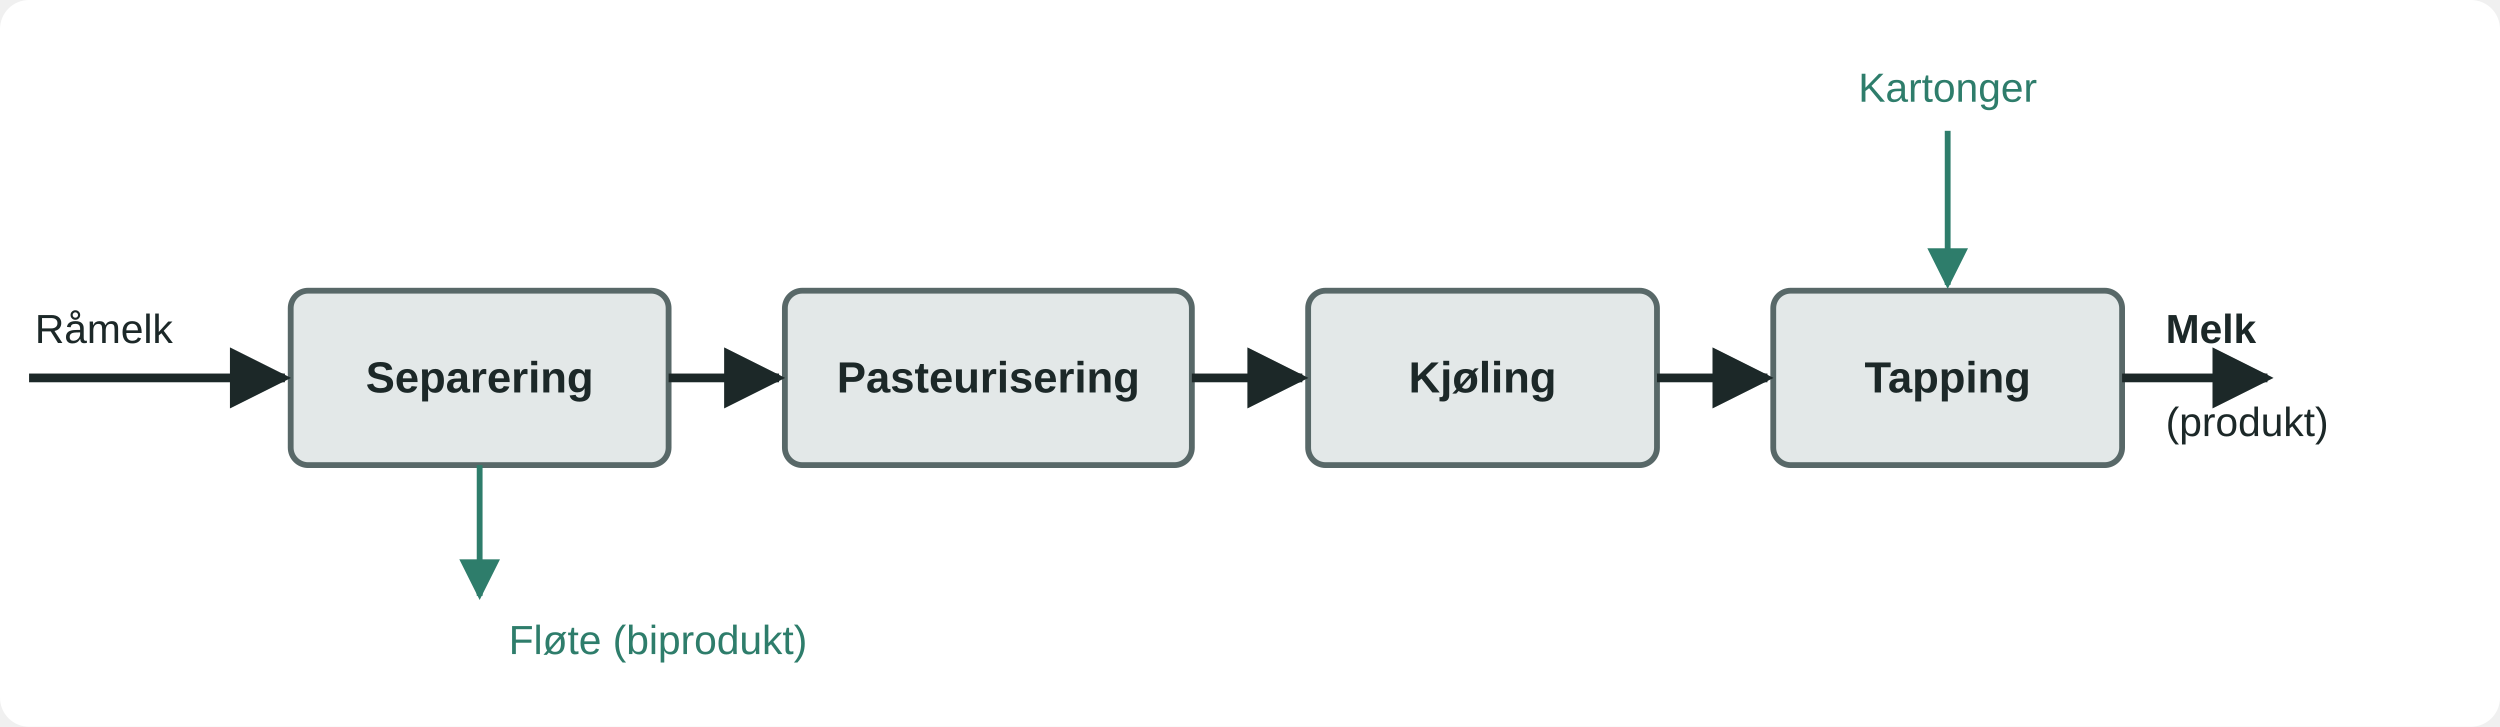
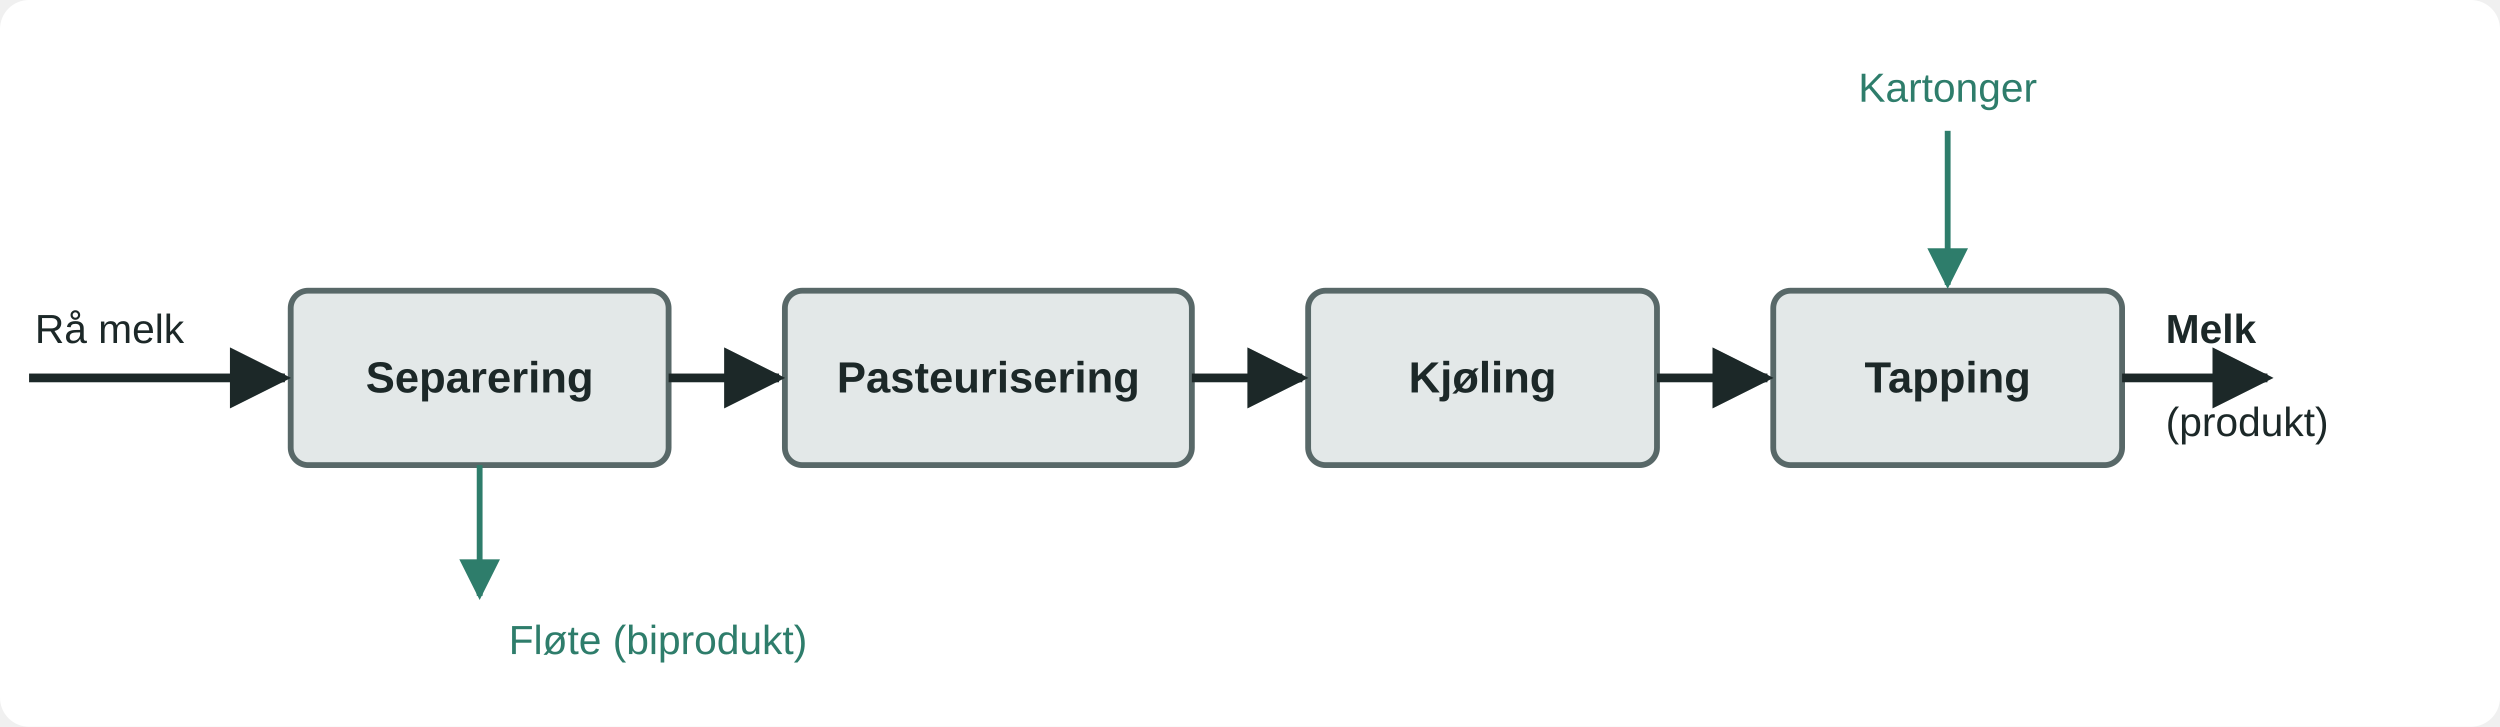
<svg xmlns="http://www.w3.org/2000/svg" viewBox="0 0 860 250" width="860" height="250" font-family="Segoe UI, Arial, sans-serif">
  <defs>
    <marker id="pil" viewBox="0 0 10 10" refX="9" refY="5" markerWidth="7" markerHeight="7" orient="auto">
      <path d="M0,0 L10,5 L0,10 z" fill="#1c2828" />
    </marker>
    <marker id="pilg" viewBox="0 0 10 10" refX="9" refY="5" markerWidth="7" markerHeight="7" orient="auto">
      <path d="M0,0 L10,5 L0,10 z" fill="#2e7d6b" />
    </marker>
  </defs>
  <rect x="0" y="0" width="860" height="250" rx="10" fill="#ffffff" />
  <g fill="#e3e8e8" stroke="#586868" stroke-width="2">
    <rect x="100" y="100" width="130" height="60" rx="6" />
    <rect x="270" y="100" width="140" height="60" rx="6" />
    <rect x="450" y="100" width="120" height="60" rx="6" />
    <rect x="610" y="100" width="120" height="60" rx="6" />
  </g>
  <g font-size="15" fill="#1c2828" text-anchor="middle" font-weight="bold">
    <text x="165" y="135">Separering</text>
    <text x="340" y="135">Pasteurisering</text>
    <text x="510" y="135">Kjøling</text>
    <text x="670" y="135">Tapping</text>
  </g>
  <g stroke="#1c2828" stroke-width="3" fill="none" marker-end="url(#pil)">
    <line x1="10" y1="130" x2="98" y2="130" />
    <line x1="230" y1="130" x2="268" y2="130" />
    <line x1="410" y1="130" x2="448" y2="130" />
    <line x1="570" y1="130" x2="608" y2="130" />
    <line x1="730" y1="130" x2="780" y2="130" />
  </g>
  <g font-size="14" fill="#1c2828">
-     <text x="12" y="118">Råmelk</text>
+     <text x="12" y="118">Rå melk</text>
    <text x="745" y="118" font-weight="bold">Melk</text>
    <text x="745" y="150">(produkt)</text>
  </g>
  <line x1="165" y1="160" x2="165" y2="205" stroke="#2e7d6b" stroke-width="2" marker-end="url(#pilg)" />
  <text x="175" y="225" font-size="14" fill="#2e7d6b">Fløte (biprodukt)</text>
  <line x1="670" y1="45" x2="670" y2="98" stroke="#2e7d6b" stroke-width="2" marker-end="url(#pilg)" />
  <text x="670" y="35" font-size="14" fill="#2e7d6b" text-anchor="middle">Kartonger</text>
</svg>
